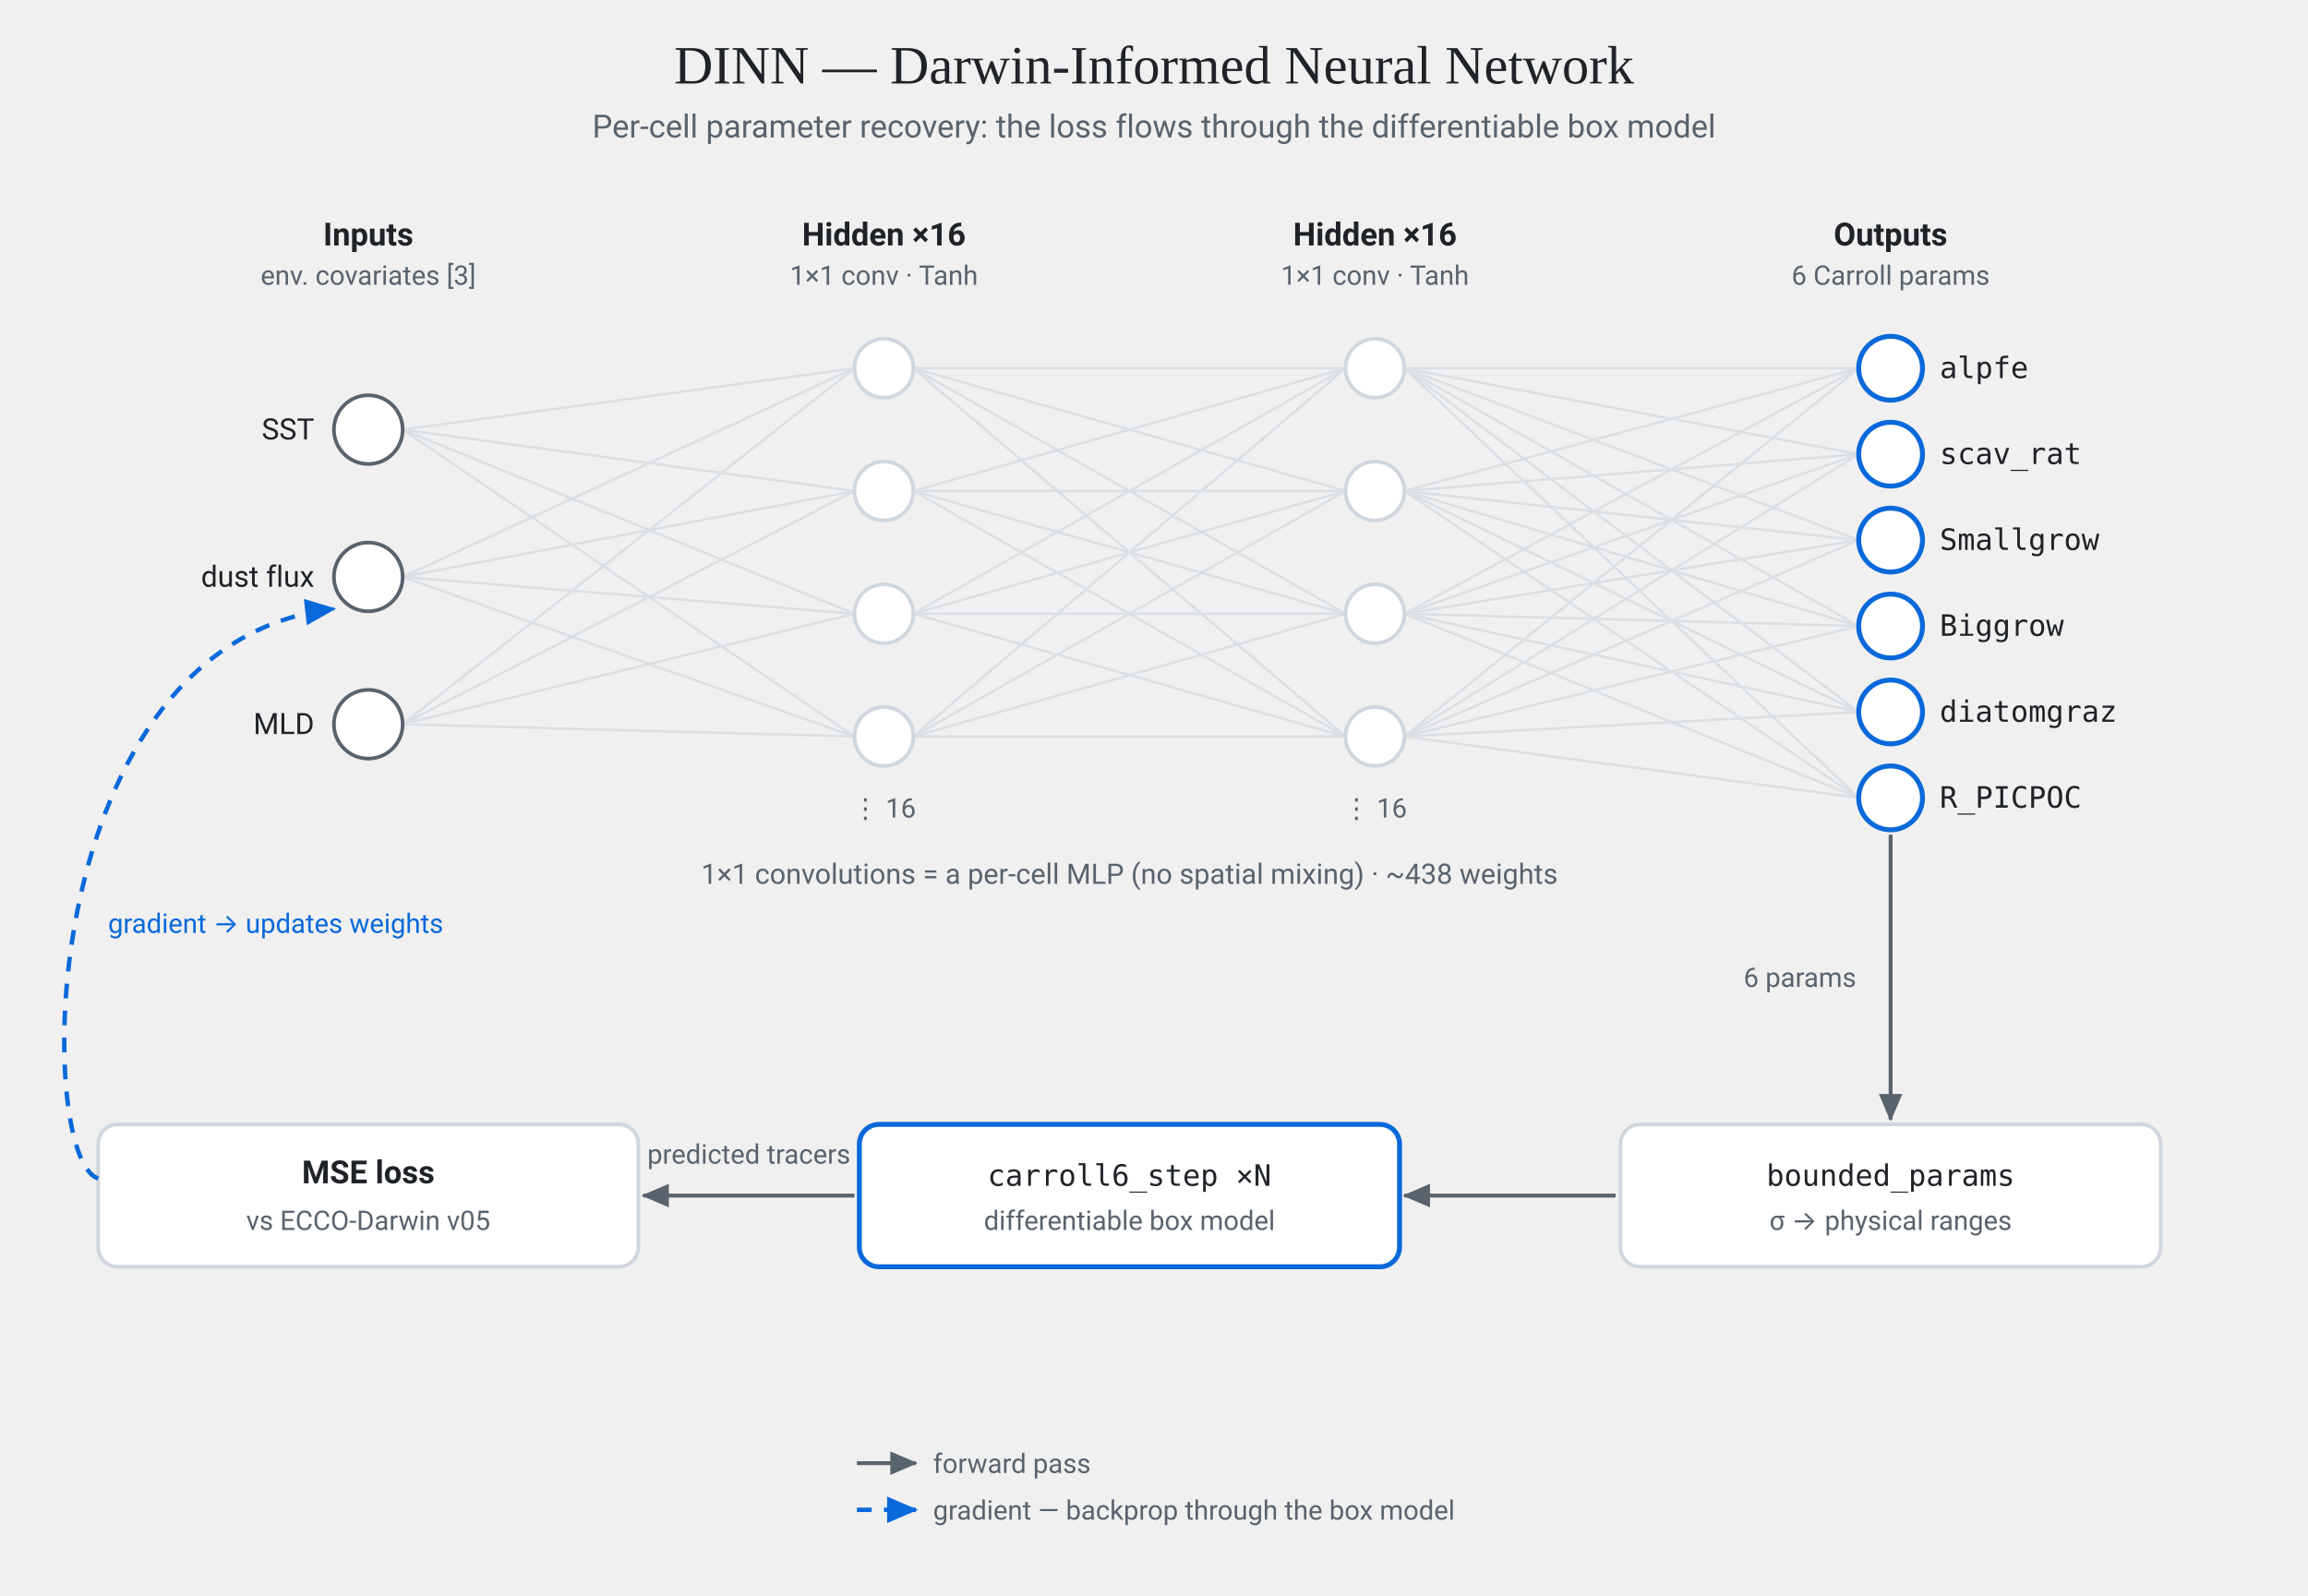
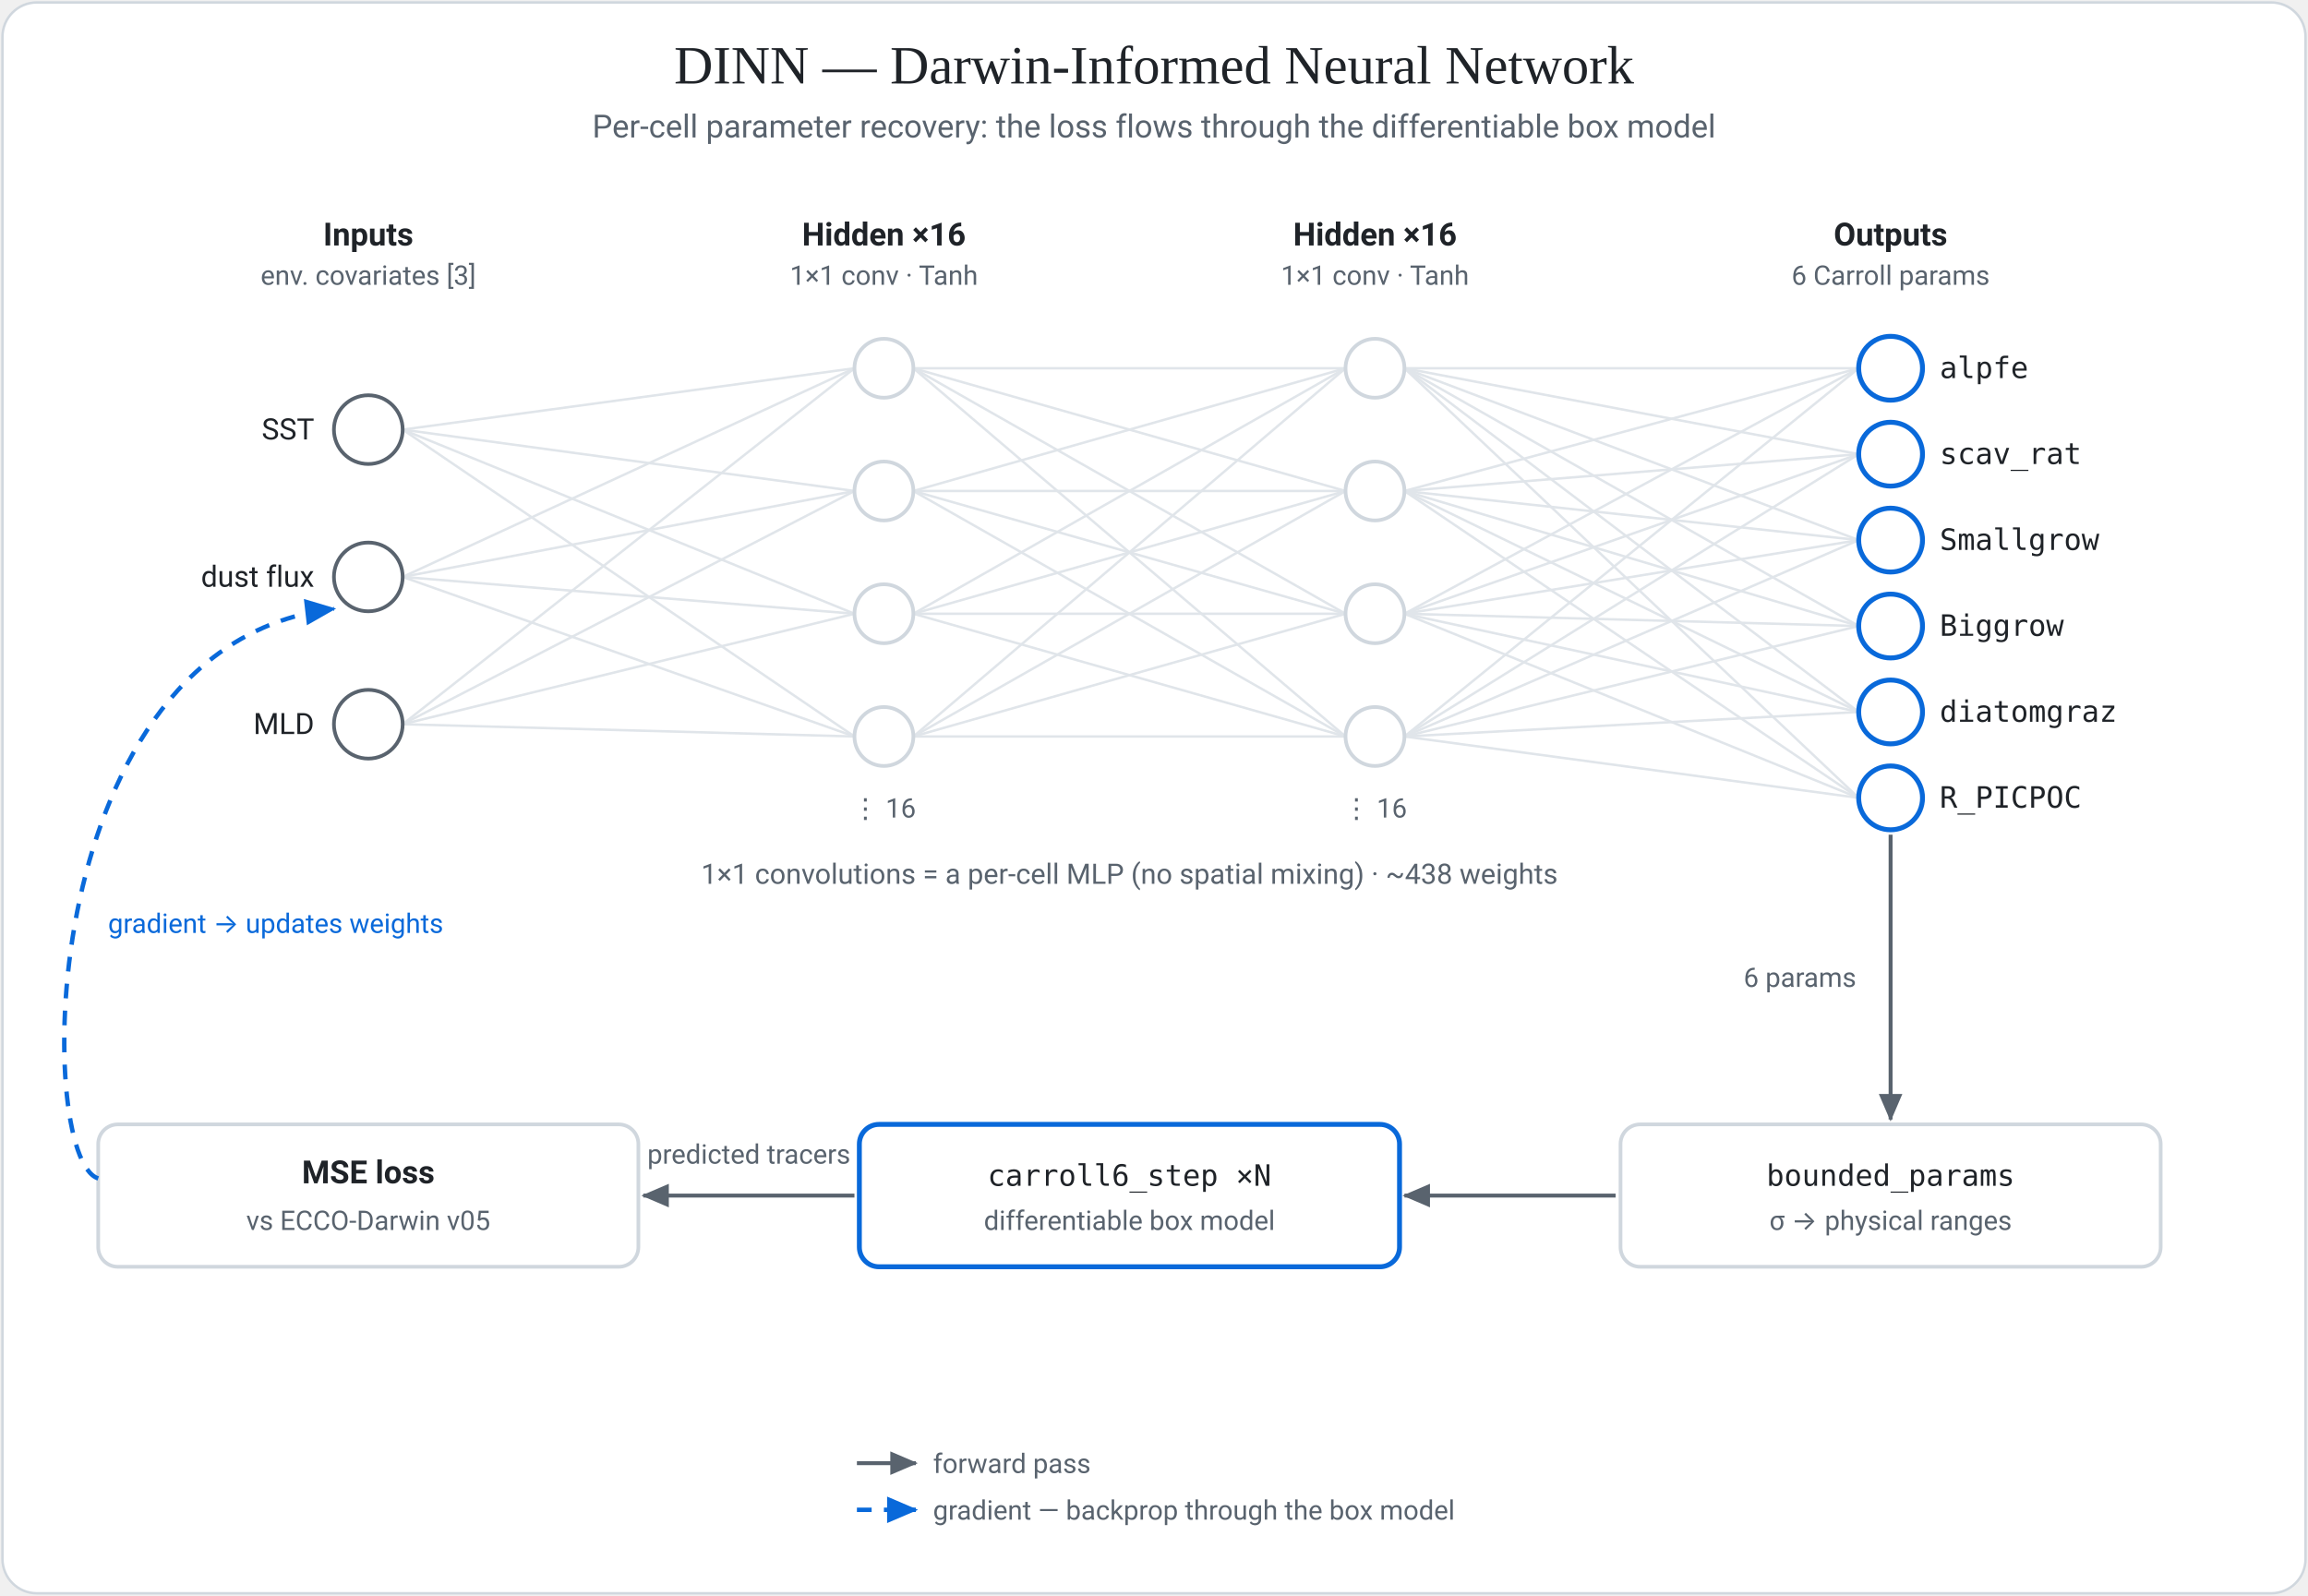
<svg xmlns="http://www.w3.org/2000/svg" viewBox="0 0 940 650" role="img" aria-labelledby="t d">
  <defs>
    <marker id="af" markerWidth="9" markerHeight="9" refX="6.5" refY="3" orient="auto">
      <path class="mkf" d="M0,0 L7,3 L0,6 Z" />
    </marker>
    <marker id="ag" markerWidth="10" markerHeight="10" refX="6.5" refY="3" orient="auto">
      <path class="mkg" d="M0,0 L7,3 L0,6 Z" />
    </marker>
  </defs>
  <style>
text{font-family:ui-sans-serif,system-ui,-apple-system,"Segoe UI",Roboto,sans-serif;}
+ .bg{fill:#ffffff;stroke:#d0d7de;stroke-width:1;}
.ttl{fill:#1f2328;font-size:22px;font-family:ui-serif,Georgia,"Times New Roman",serif;}
.sub{fill:#59636e;font-size:13px;}
.hd{fill:#1f2328;font-size:13px;font-weight:600;}
.hs{fill:#59636e;font-size:11px;}
.io{fill:#1f2328;font-size:12px;}
.mono{fill:#1f2328;font-size:12px;font-family:ui-monospace,"SF Mono",Menlo,Consolas,monospace;}
.cap{fill:#59636e;font-size:11.5px;}
.acc{fill:#0969da;font-size:11px;}
.node{fill:#ffffff;stroke:#d0d7de;stroke-width:1.5;}
.nin{fill:#ffffff;stroke:#59636e;stroke-width:1.5;}
.nout{fill:#ffffff;stroke:#0969da;stroke-width:2;}
.edge{stroke:#d0d7de;stroke-width:1;opacity:.65;}
.box{fill:#ffffff;stroke:#d0d7de;stroke-width:1.5;}
.boxA{fill:#ffffff;stroke:#0969da;stroke-width:2;}
.flow{stroke:#59636e;stroke-width:1.6;fill:none;}
.grad{stroke:#0969da;stroke-width:1.8;fill:none;stroke-dasharray:6 5;}
.mkf{fill:#59636e;}
.mkg{fill:#0969da;}
@media (prefers-color-scheme:dark){
+ .bg{fill:#0d1117;stroke:#3d444d;}
.ttl,.hd,.io,.mono{fill:#e6edf3;}
.sub,.hs,.cap{fill:#9198a1;}
.acc{fill:#4493f8;}
.node,.nin,.nout,.box,.boxA{fill:#0d1117;}
.node,.box,.edge{stroke:#3d444d;}
.nin,.flow{stroke:#9198a1;}
.nout,.boxA,.grad{stroke:#4493f8;}
.mkf{fill:#9198a1;}
.mkg{fill:#4493f8;}
}
</style>
+   <rect class="bg" x="1" y="1" width="938" height="648" rx="14" />
  <text class="ttl" x="470" y="34" text-anchor="middle">DINN — Darwin-Informed Neural Network</text>
  <text class="sub" x="470" y="56" text-anchor="middle">Per-cell parameter recovery: the loss flows through the differentiable box model</text>
  <text class="hd" x="150" y="100" text-anchor="middle">Inputs</text>
  <text class="hs" x="150" y="116" text-anchor="middle">env. covariates [3]</text>
  <text class="hd" x="360" y="100" text-anchor="middle">Hidden ×16</text>
  <text class="hs" x="360" y="116" text-anchor="middle">1×1 conv · Tanh</text>
  <text class="hd" x="560" y="100" text-anchor="middle">Hidden ×16</text>
  <text class="hs" x="560" y="116" text-anchor="middle">1×1 conv · Tanh</text>
  <text class="hd" x="770" y="100" text-anchor="middle">Outputs</text>
  <text class="hs" x="770" y="116" text-anchor="middle">6 Carroll params</text>
  <g class="edge">
    <line x1="164" y1="175" x2="348" y2="150" />
    <line x1="164" y1="175" x2="348" y2="200" />
    <line x1="164" y1="175" x2="348" y2="250" />
    <line x1="164" y1="175" x2="348" y2="300" />
    <line x1="164" y1="235" x2="348" y2="150" />
    <line x1="164" y1="235" x2="348" y2="200" />
    <line x1="164" y1="235" x2="348" y2="250" />
    <line x1="164" y1="235" x2="348" y2="300" />
    <line x1="164" y1="295" x2="348" y2="150" />
    <line x1="164" y1="295" x2="348" y2="200" />
    <line x1="164" y1="295" x2="348" y2="250" />
    <line x1="164" y1="295" x2="348" y2="300" />
    <line x1="372" y1="150" x2="548" y2="150" />
    <line x1="372" y1="150" x2="548" y2="200" />
    <line x1="372" y1="150" x2="548" y2="250" />
    <line x1="372" y1="150" x2="548" y2="300" />
    <line x1="372" y1="200" x2="548" y2="150" />
    <line x1="372" y1="200" x2="548" y2="200" />
    <line x1="372" y1="200" x2="548" y2="250" />
    <line x1="372" y1="200" x2="548" y2="300" />
    <line x1="372" y1="250" x2="548" y2="150" />
    <line x1="372" y1="250" x2="548" y2="200" />
    <line x1="372" y1="250" x2="548" y2="250" />
    <line x1="372" y1="250" x2="548" y2="300" />
    <line x1="372" y1="300" x2="548" y2="150" />
    <line x1="372" y1="300" x2="548" y2="200" />
    <line x1="372" y1="300" x2="548" y2="250" />
    <line x1="372" y1="300" x2="548" y2="300" />
    <line x1="572" y1="150" x2="757" y2="150" />
    <line x1="572" y1="150" x2="757" y2="185" />
    <line x1="572" y1="150" x2="757" y2="220" />
    <line x1="572" y1="150" x2="757" y2="255" />
    <line x1="572" y1="150" x2="757" y2="290" />
    <line x1="572" y1="150" x2="757" y2="325" />
    <line x1="572" y1="200" x2="757" y2="150" />
    <line x1="572" y1="200" x2="757" y2="185" />
    <line x1="572" y1="200" x2="757" y2="220" />
    <line x1="572" y1="200" x2="757" y2="255" />
    <line x1="572" y1="200" x2="757" y2="290" />
    <line x1="572" y1="200" x2="757" y2="325" />
    <line x1="572" y1="250" x2="757" y2="150" />
    <line x1="572" y1="250" x2="757" y2="185" />
    <line x1="572" y1="250" x2="757" y2="220" />
    <line x1="572" y1="250" x2="757" y2="255" />
    <line x1="572" y1="250" x2="757" y2="290" />
    <line x1="572" y1="250" x2="757" y2="325" />
    <line x1="572" y1="300" x2="757" y2="150" />
    <line x1="572" y1="300" x2="757" y2="185" />
    <line x1="572" y1="300" x2="757" y2="220" />
    <line x1="572" y1="300" x2="757" y2="255" />
    <line x1="572" y1="300" x2="757" y2="290" />
    <line x1="572" y1="300" x2="757" y2="325" />
  </g>
  <circle class="nin" cx="150" cy="175" r="14" />
  <circle class="nin" cx="150" cy="235" r="14" />
  <circle class="nin" cx="150" cy="295" r="14" />
  <text class="io" x="128" y="179" text-anchor="end">SST</text>
  <text class="io" x="128" y="239" text-anchor="end">dust flux</text>
  <text class="io" x="128" y="299" text-anchor="end">MLD</text>
  <circle class="node" cx="360" cy="150" r="12" />
  <circle class="node" cx="360" cy="200" r="12" />
  <circle class="node" cx="360" cy="250" r="12" />
  <circle class="node" cx="360" cy="300" r="12" />
  <text class="hs" x="360" y="333" text-anchor="middle">⋮ 16</text>
  <circle class="node" cx="560" cy="150" r="12" />
  <circle class="node" cx="560" cy="200" r="12" />
  <circle class="node" cx="560" cy="250" r="12" />
  <circle class="node" cx="560" cy="300" r="12" />
  <text class="hs" x="560" y="333" text-anchor="middle">⋮ 16</text>
  <circle class="nout" cx="770" cy="150" r="13" />
  <circle class="nout" cx="770" cy="185" r="13" />
  <circle class="nout" cx="770" cy="220" r="13" />
  <circle class="nout" cx="770" cy="255" r="13" />
  <circle class="nout" cx="770" cy="290" r="13" />
  <circle class="nout" cx="770" cy="325" r="13" />
  <text class="mono" x="790" y="154">alpfe</text>
  <text class="mono" x="790" y="189">scav_rat</text>
  <text class="mono" x="790" y="224">Smallgrow</text>
  <text class="mono" x="790" y="259">Biggrow</text>
  <text class="mono" x="790" y="294">diatomgraz</text>
  <text class="mono" x="790" y="329">R_PICPOC</text>
  <text class="cap" x="460" y="360" text-anchor="middle">1×1 convolutions = a per-cell MLP (no spatial mixing) · ~438 weights</text>
  <path class="flow" d="M 770 340 L 770 456" marker-end="url(#af)" />
  <text class="hs" x="756" y="402" text-anchor="end">6 params</text>
  <rect class="box" x="660" y="458" width="220" height="58" rx="8" />
  <text class="mono" x="770" y="483" text-anchor="middle">bounded_params</text>
  <text class="hs" x="770" y="501" text-anchor="middle">σ → physical ranges</text>
  <rect class="boxA" x="350" y="458" width="220" height="58" rx="8" />
  <text class="mono" x="460" y="483" text-anchor="middle">carroll6_step ×N</text>
  <text class="hs" x="460" y="501" text-anchor="middle">differentiable box model</text>
  <rect class="box" x="40" y="458" width="220" height="58" rx="8" />
  <text class="hd" x="150" y="482" text-anchor="middle">MSE loss</text>
  <text class="hs" x="150" y="501" text-anchor="middle">vs ECCO-Darwin v05</text>
  <line class="flow" x1="658" y1="487" x2="572" y2="487" marker-end="url(#af)" />
  <line class="flow" x1="348" y1="487" x2="262" y2="487" marker-end="url(#af)" />
  <text class="hs" x="305" y="474" text-anchor="middle" font-size="8">predicted tracers</text>
  <path class="grad" d="M 40 480 C 14 472 14 262 136 248" marker-end="url(#ag)" />
  <text class="acc" x="44" y="380">gradient → updates weights</text>
  <line class="flow" x1="349" y1="596" x2="373" y2="596" marker-end="url(#af)" />
  <text class="hs" x="380" y="600">forward pass</text>
  <line class="grad" x1="349" y1="615" x2="373" y2="615" marker-end="url(#ag)" />
  <text class="hs" x="380" y="619">gradient — backprop through the box model</text>
</svg>
